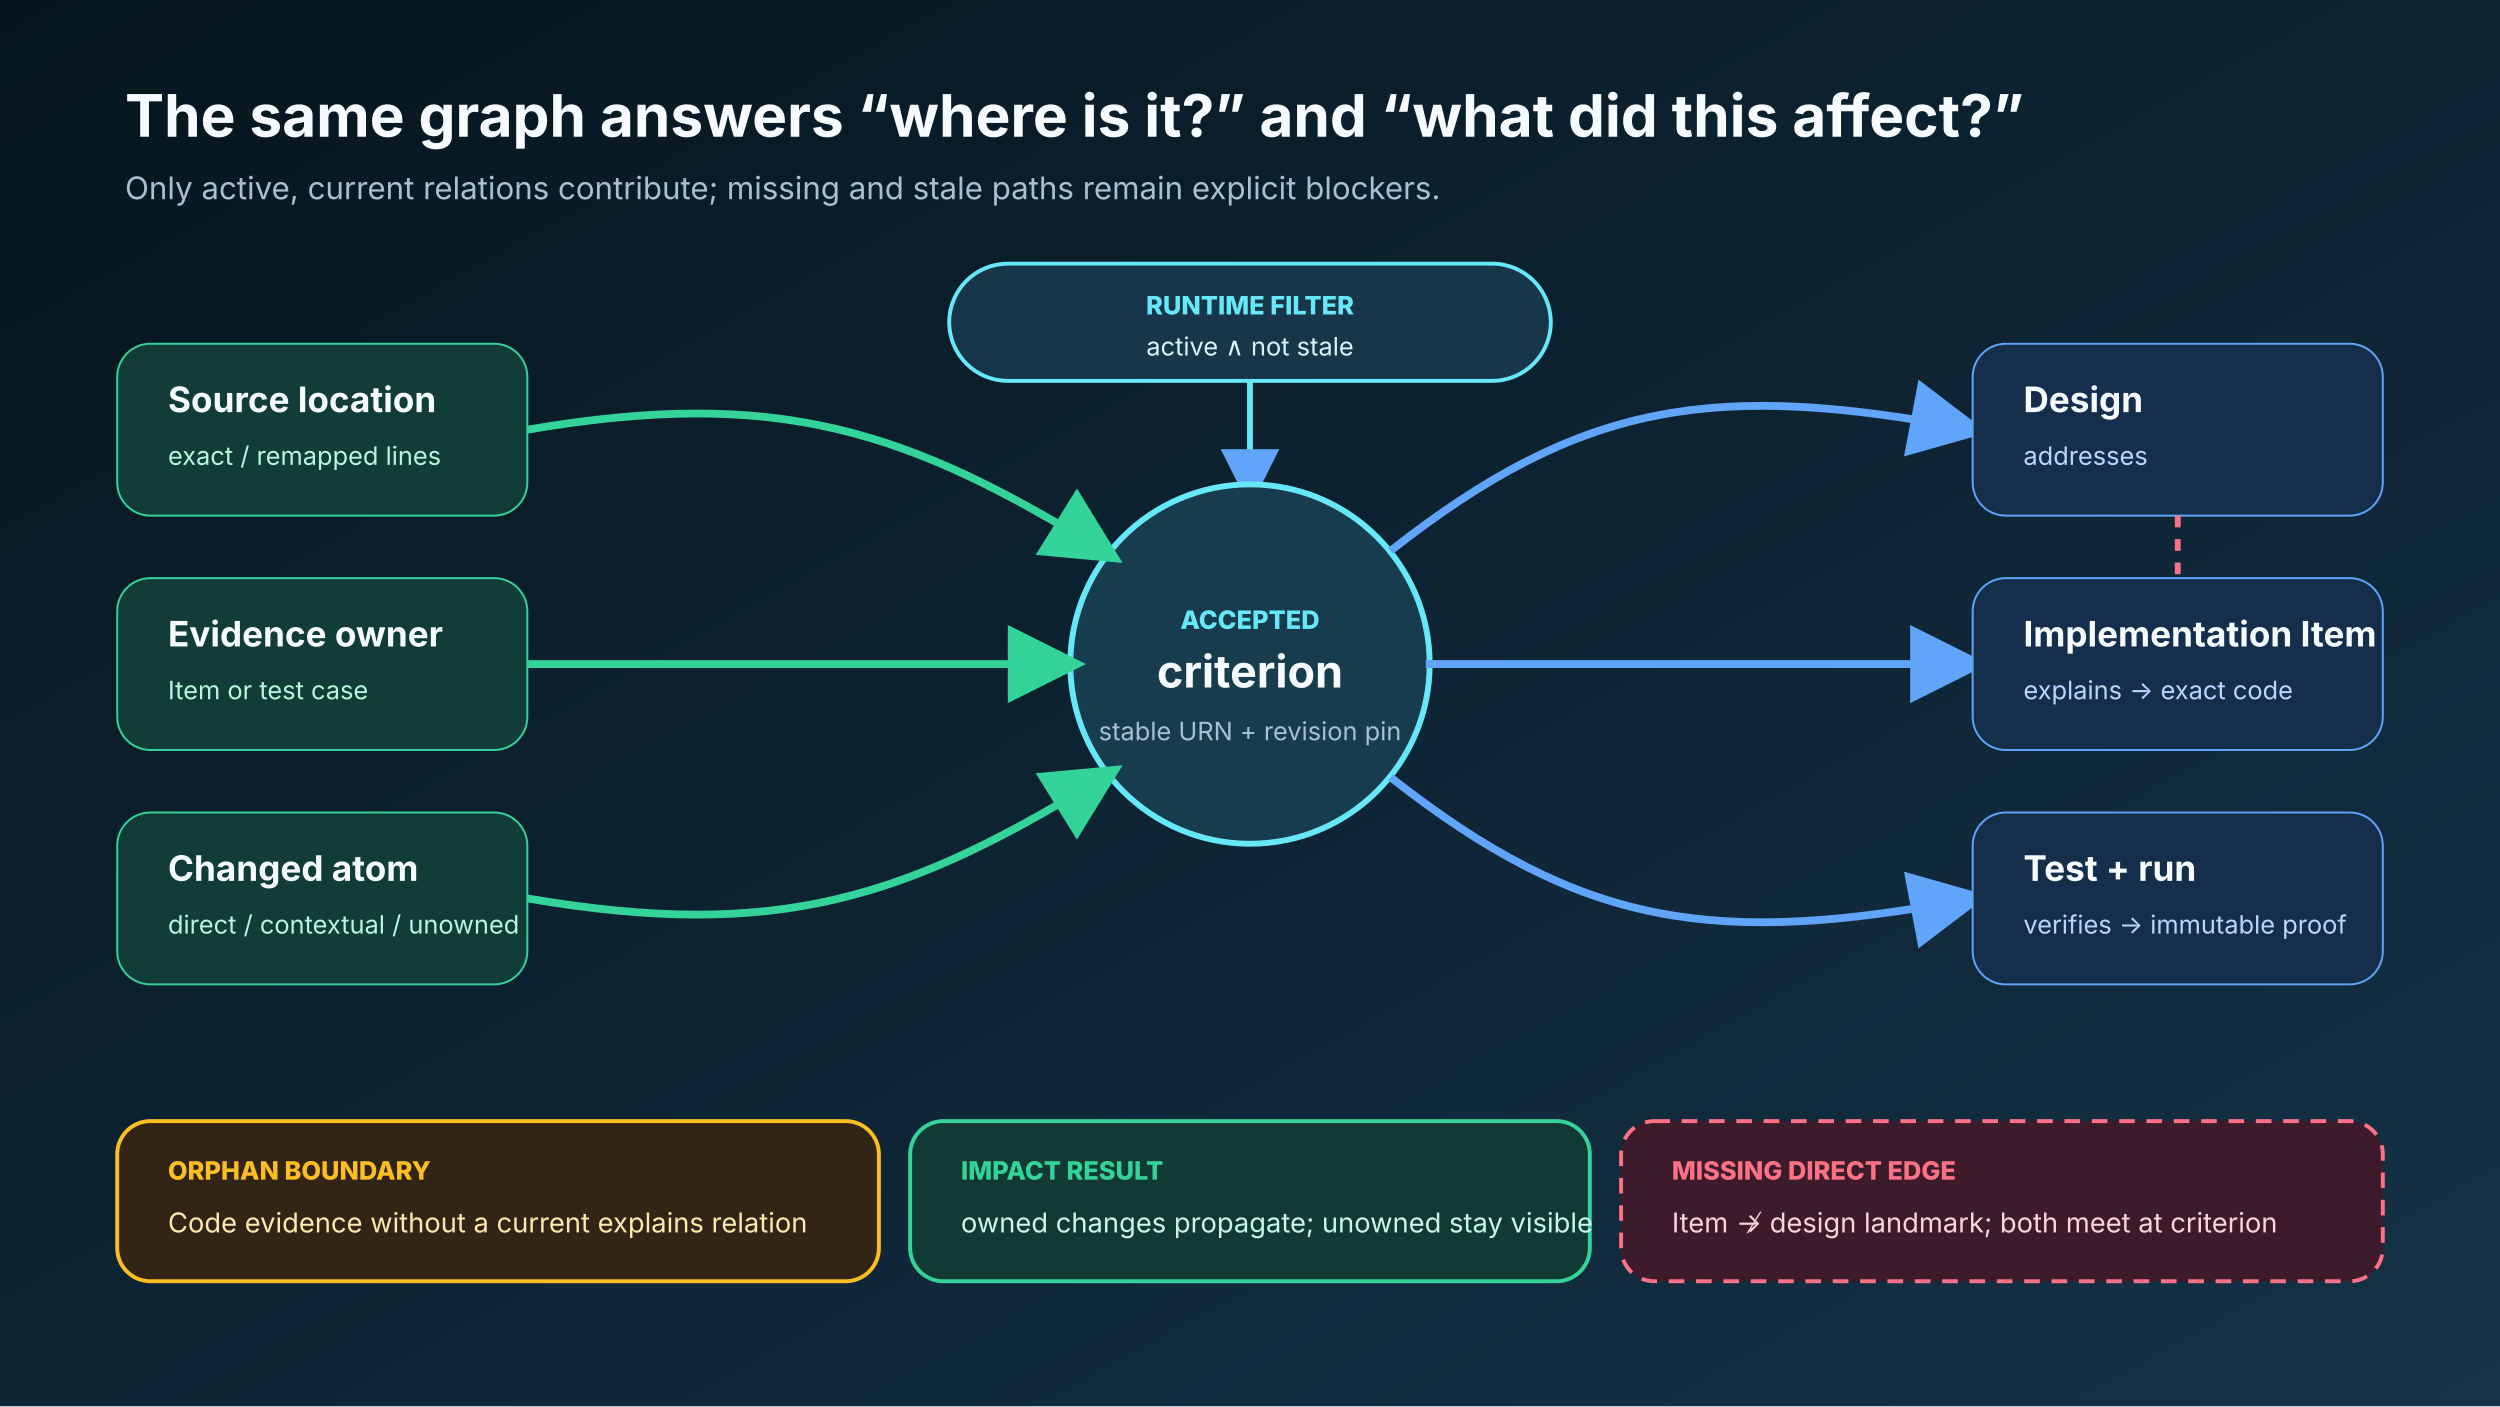
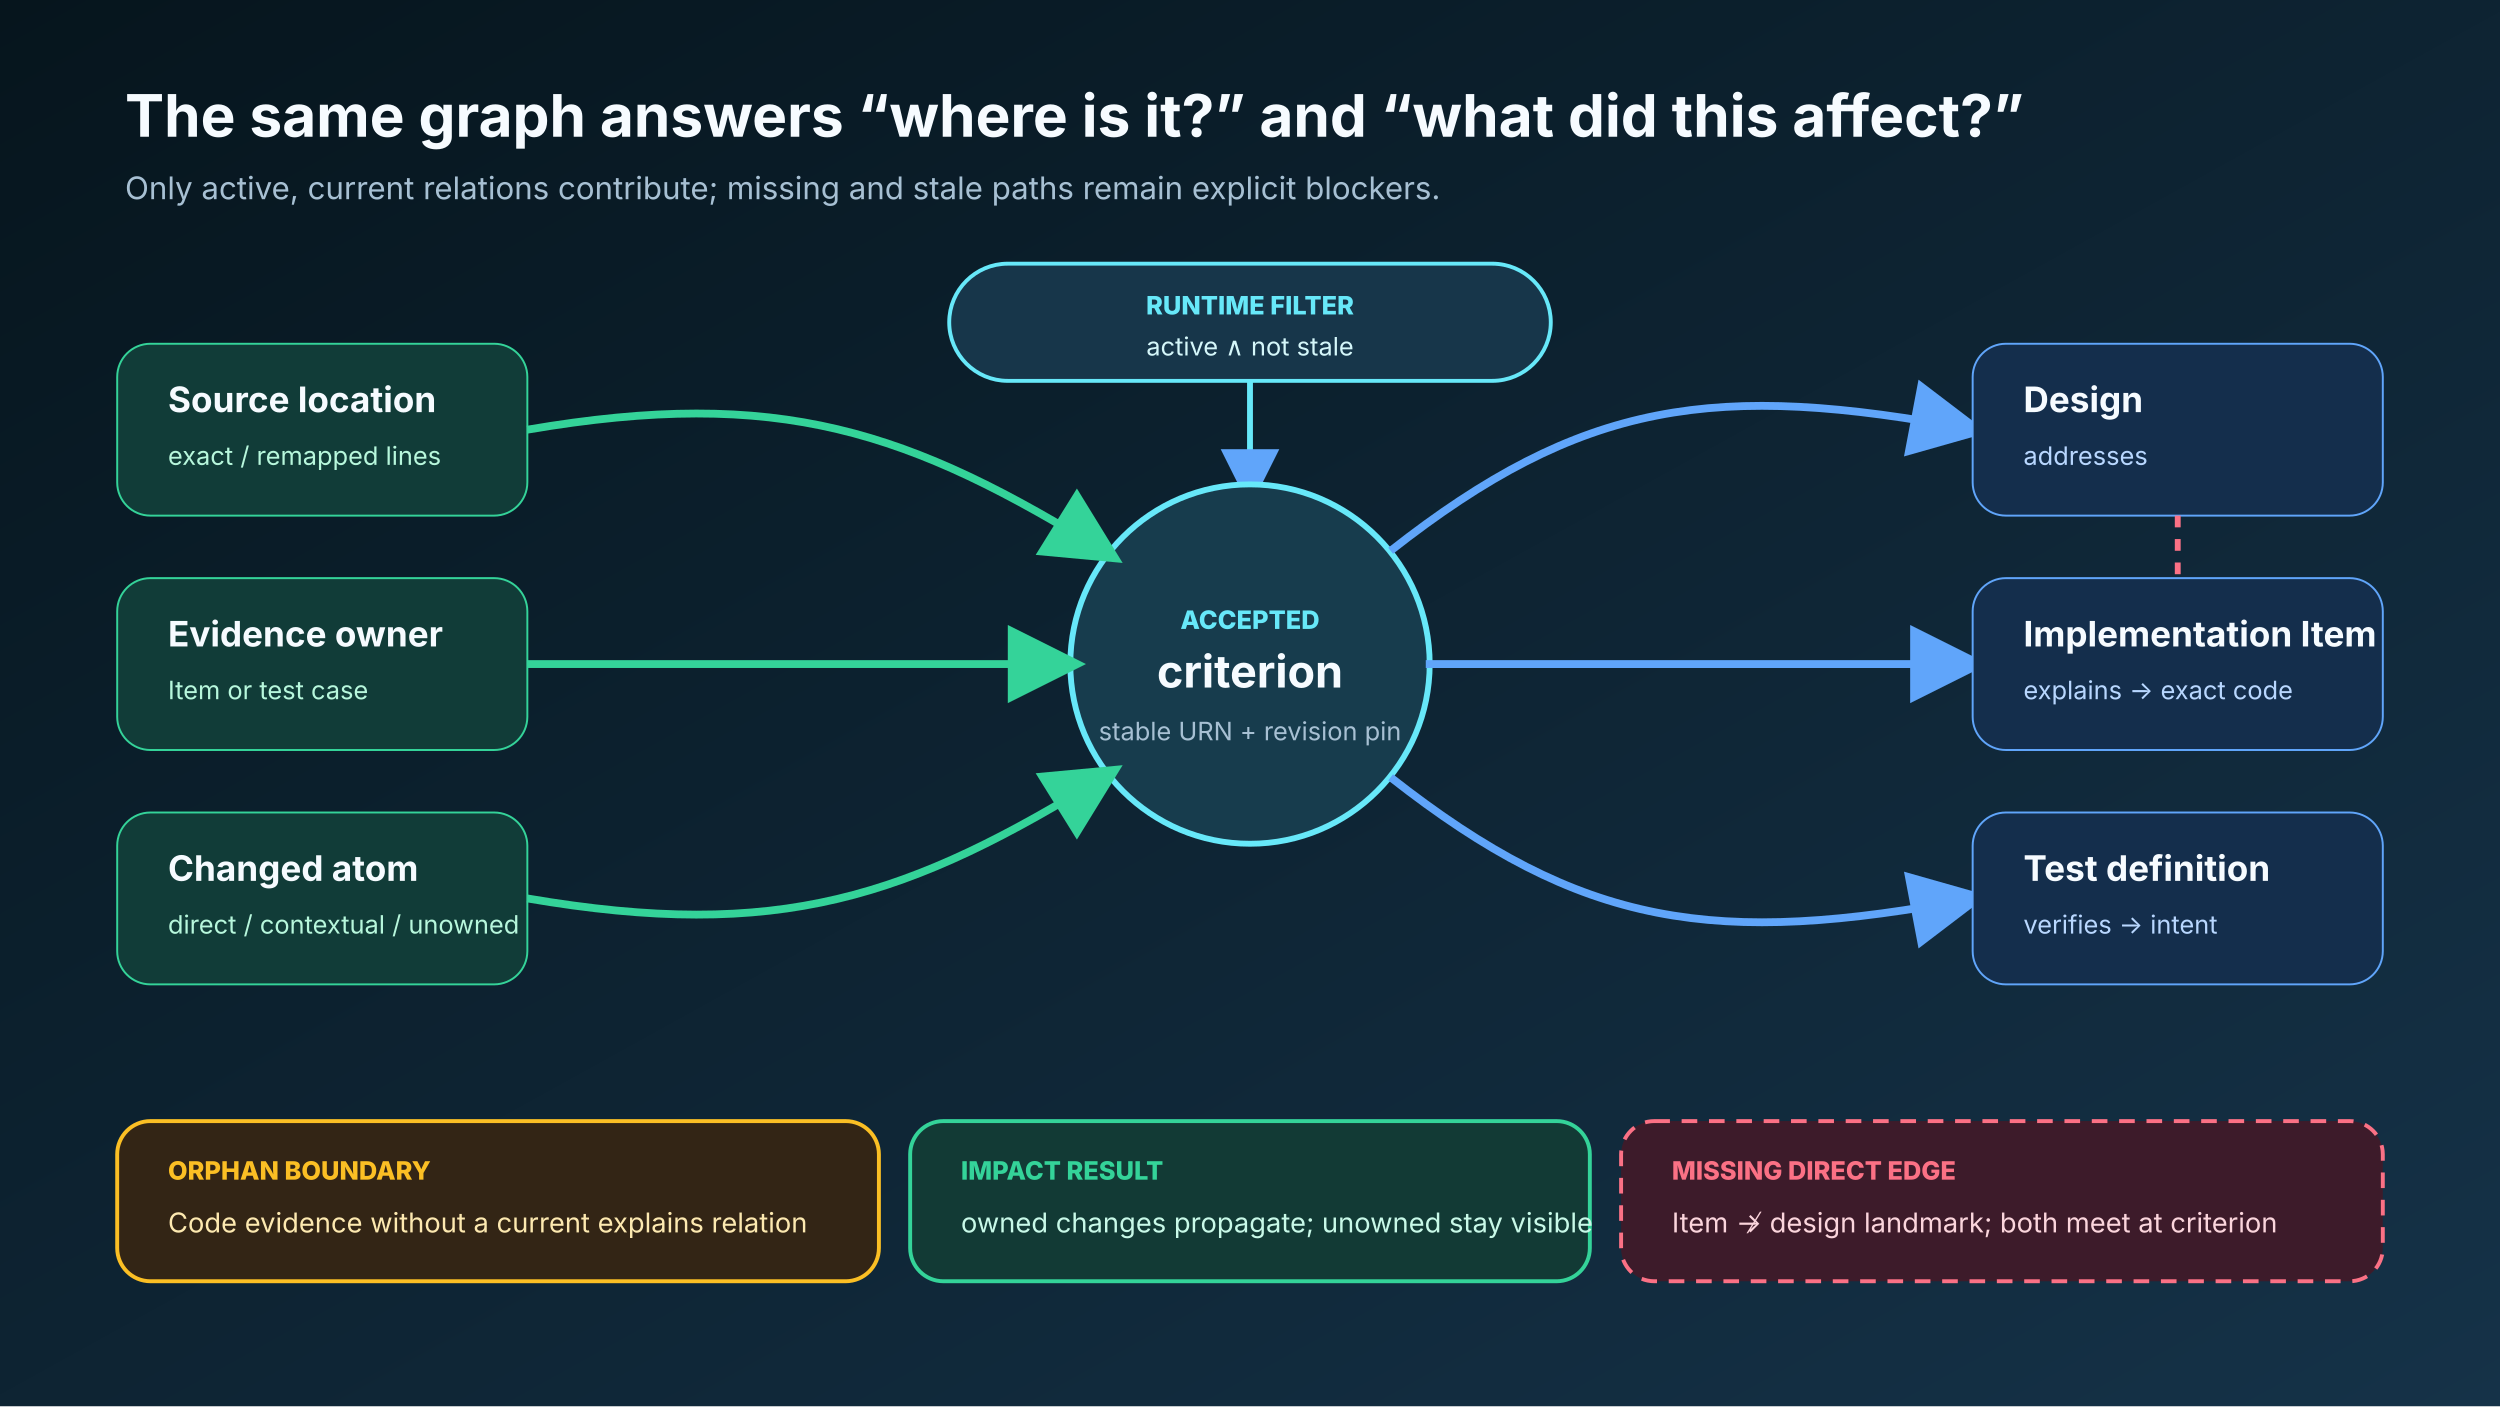
<svg xmlns="http://www.w3.org/2000/svg" width="1280" height="720" viewBox="0 0 1280 720" role="img" aria-labelledby="title desc">
  <defs>
    <linearGradient id="bg" x1="0" y1="0" x2="1" y2="1">
      <stop stop-color="#06151d" />
      <stop offset="1" stop-color="#153248" />
    </linearGradient>
    <marker id="blue" markerWidth="10" markerHeight="10" refX="8" refY="5" orient="auto">
      <path d="M0 0L10 5L0 10Z" fill="#60a5fa" />
    </marker>
    <marker id="green" markerWidth="10" markerHeight="10" refX="8" refY="5" orient="auto">
      <path d="M0 0L10 5L0 10Z" fill="#34d399" />
    </marker>
  </defs>
  <rect width="1280" height="720" fill="url(#bg)" />
  <text x="64" y="70" fill="#f6fbff" font-family="Inter,system-ui,sans-serif" font-size="30" font-weight="700">The same graph answers “where is it?” and “what did this affect?”</text>
  <text x="64" y="102" fill="#a7c0d3" font-family="Inter,system-ui,sans-serif" font-size="16">Only active, current relations contribute; missing and stale paths remain explicit blockers.</text>
  <g id="active-relation-filter">
    <rect x="486" y="135" width="308" height="60" rx="30" fill="#17364a" stroke="#67e8f9" stroke-width="2" />
    <text x="640" y="161" text-anchor="middle" fill="#67e8f9" font-family="Inter,system-ui,sans-serif" font-size="13" font-weight="800">RUNTIME FILTER</text>
    <text x="640" y="182" text-anchor="middle" fill="#d5f7fa" font-family="Inter,system-ui,sans-serif" font-size="13">active ∧ not stale</text>
    <path d="M640 195V254" stroke="#67e8f9" stroke-width="3" marker-end="url(#blue)" />
  </g>
  <g id="criterion-hub">
    <circle cx="640" cy="340" r="92" fill="#173c4d" stroke="#67e8f9" stroke-width="3" />
    <text x="640" y="322" text-anchor="middle" fill="#67e8f9" font-family="Inter,system-ui,sans-serif" font-size="13" font-weight="800">ACCEPTED</text>
    <text x="640" y="352" text-anchor="middle" fill="#f6fbff" font-family="Inter,system-ui,sans-serif" font-size="23" font-weight="700">criterion</text>
    <text x="640" y="379" text-anchor="middle" fill="#a7c0d3" font-family="Inter,system-ui,sans-serif" font-size="13">stable URN + revision pin</text>
  </g>
  <g id="forward-projection">
    <path d="M712 282C810 205 878 195 1010 220" fill="none" stroke="#60a5fa" stroke-width="4" marker-end="url(#blue)" />
    <path d="M730 340C842 340 902 340 1010 340" fill="none" stroke="#60a5fa" stroke-width="4" marker-end="url(#blue)" />
    <path d="M712 398C810 475 878 485 1010 460" fill="none" stroke="#60a5fa" stroke-width="4" marker-end="url(#blue)" />
    <rect x="1010" y="176" width="210" height="88" rx="17" fill="#142e4c" stroke="#60a5fa" />
    <text x="1036" y="211" fill="#f6fbff" font-family="Inter,system-ui,sans-serif" font-size="18" font-weight="700">Design</text>
    <text x="1036" y="238" fill="#b8d7ff" font-family="Inter,system-ui,sans-serif" font-size="13">addresses</text>
    <rect x="1010" y="296" width="210" height="88" rx="17" fill="#142e4c" stroke="#60a5fa" />
    <text x="1036" y="331" fill="#f6fbff" font-family="Inter,system-ui,sans-serif" font-size="18" font-weight="700">Implementation Item</text>
    <text x="1036" y="358" fill="#b8d7ff" font-family="Inter,system-ui,sans-serif" font-size="13">explains → exact code</text>
    <rect x="1010" y="416" width="210" height="88" rx="17" fill="#142e4c" stroke="#60a5fa" />
-     <text x="1036" y="451" fill="#f6fbff" font-family="Inter,system-ui,sans-serif" font-size="18" font-weight="700">Test + run</text>
-     <text x="1036" y="478" fill="#b8d7ff" font-family="Inter,system-ui,sans-serif" font-size="13">verifies → immutable proof</text>
+     <text x="1036" y="451" fill="#f6fbff" font-family="Inter,system-ui,sans-serif" font-size="18" font-weight="700">Test definition</text>
+     <text x="1036" y="478" fill="#b8d7ff" font-family="Inter,system-ui,sans-serif" font-size="13">verifies → intent</text>
  </g>
  <g id="reverse-source-lookup">
    <rect x="60" y="176" width="210" height="88" rx="17" fill="#113c38" stroke="#34d399" />
    <text x="86" y="211" fill="#f6fbff" font-family="Inter,system-ui,sans-serif" font-size="18" font-weight="700">Source location</text>
    <text x="86" y="238" fill="#b7f7dc" font-family="Inter,system-ui,sans-serif" font-size="13">exact / remapped lines</text>
    <rect x="60" y="296" width="210" height="88" rx="17" fill="#113c38" stroke="#34d399" />
    <text x="86" y="331" fill="#f6fbff" font-family="Inter,system-ui,sans-serif" font-size="18" font-weight="700">Evidence owner</text>
    <text x="86" y="358" fill="#b7f7dc" font-family="Inter,system-ui,sans-serif" font-size="13">Item or test case</text>
    <rect x="60" y="416" width="210" height="88" rx="17" fill="#113c38" stroke="#34d399" />
    <text x="86" y="451" fill="#f6fbff" font-family="Inter,system-ui,sans-serif" font-size="18" font-weight="700">Changed atom</text>
    <text x="86" y="478" fill="#b7f7dc" font-family="Inter,system-ui,sans-serif" font-size="13">direct / contextual / unowned</text>
    <path d="M270 220C399 198 465 220 568 284" fill="none" stroke="#34d399" stroke-width="4" marker-end="url(#green)" />
    <path d="M270 340H548" fill="none" stroke="#34d399" stroke-width="4" marker-end="url(#green)" />
    <path d="M270 460C399 482 465 460 568 396" fill="none" stroke="#34d399" stroke-width="4" marker-end="url(#green)" />
  </g>
  <g id="unlinked-evidence">
    <rect x="60" y="574" width="390" height="82" rx="17" fill="#332515" stroke="#fbbf24" stroke-width="2" />
    <text x="86" y="604" fill="#fbbf24" font-family="Inter,system-ui,sans-serif" font-size="13" font-weight="800">ORPHAN BOUNDARY</text>
    <text x="86" y="631" fill="#fde9b0" font-family="Inter,system-ui,sans-serif" font-size="14">Code evidence without a current explains relation</text>
  </g>
  <g id="impact-analysis">
    <rect x="466" y="574" width="348" height="82" rx="17" fill="#123a35" stroke="#34d399" stroke-width="2" />
    <text x="492" y="604" fill="#34d399" font-family="Inter,system-ui,sans-serif" font-size="13" font-weight="800">IMPACT RESULT</text>
    <text x="492" y="631" fill="#c8f9e8" font-family="Inter,system-ui,sans-serif" font-size="14">owned changes propagate; unowned stay visible</text>
  </g>
  <g id="missing-direct-edge">
    <path d="M1115 264V296" stroke="#fb7185" stroke-width="3" stroke-dasharray="6 6" />
    <rect x="830" y="574" width="390" height="82" rx="17" fill="#3d1b2a" stroke="#fb7185" stroke-width="2" stroke-dasharray="8 6" />
    <text x="856" y="604" fill="#fb7185" font-family="Inter,system-ui,sans-serif" font-size="13" font-weight="800">MISSING DIRECT EDGE</text>
    <text x="856" y="631" fill="#fbd5dc" font-family="Inter,system-ui,sans-serif" font-size="14">Item ↛ design landmark; both meet at criterion</text>
  </g>
</svg>
